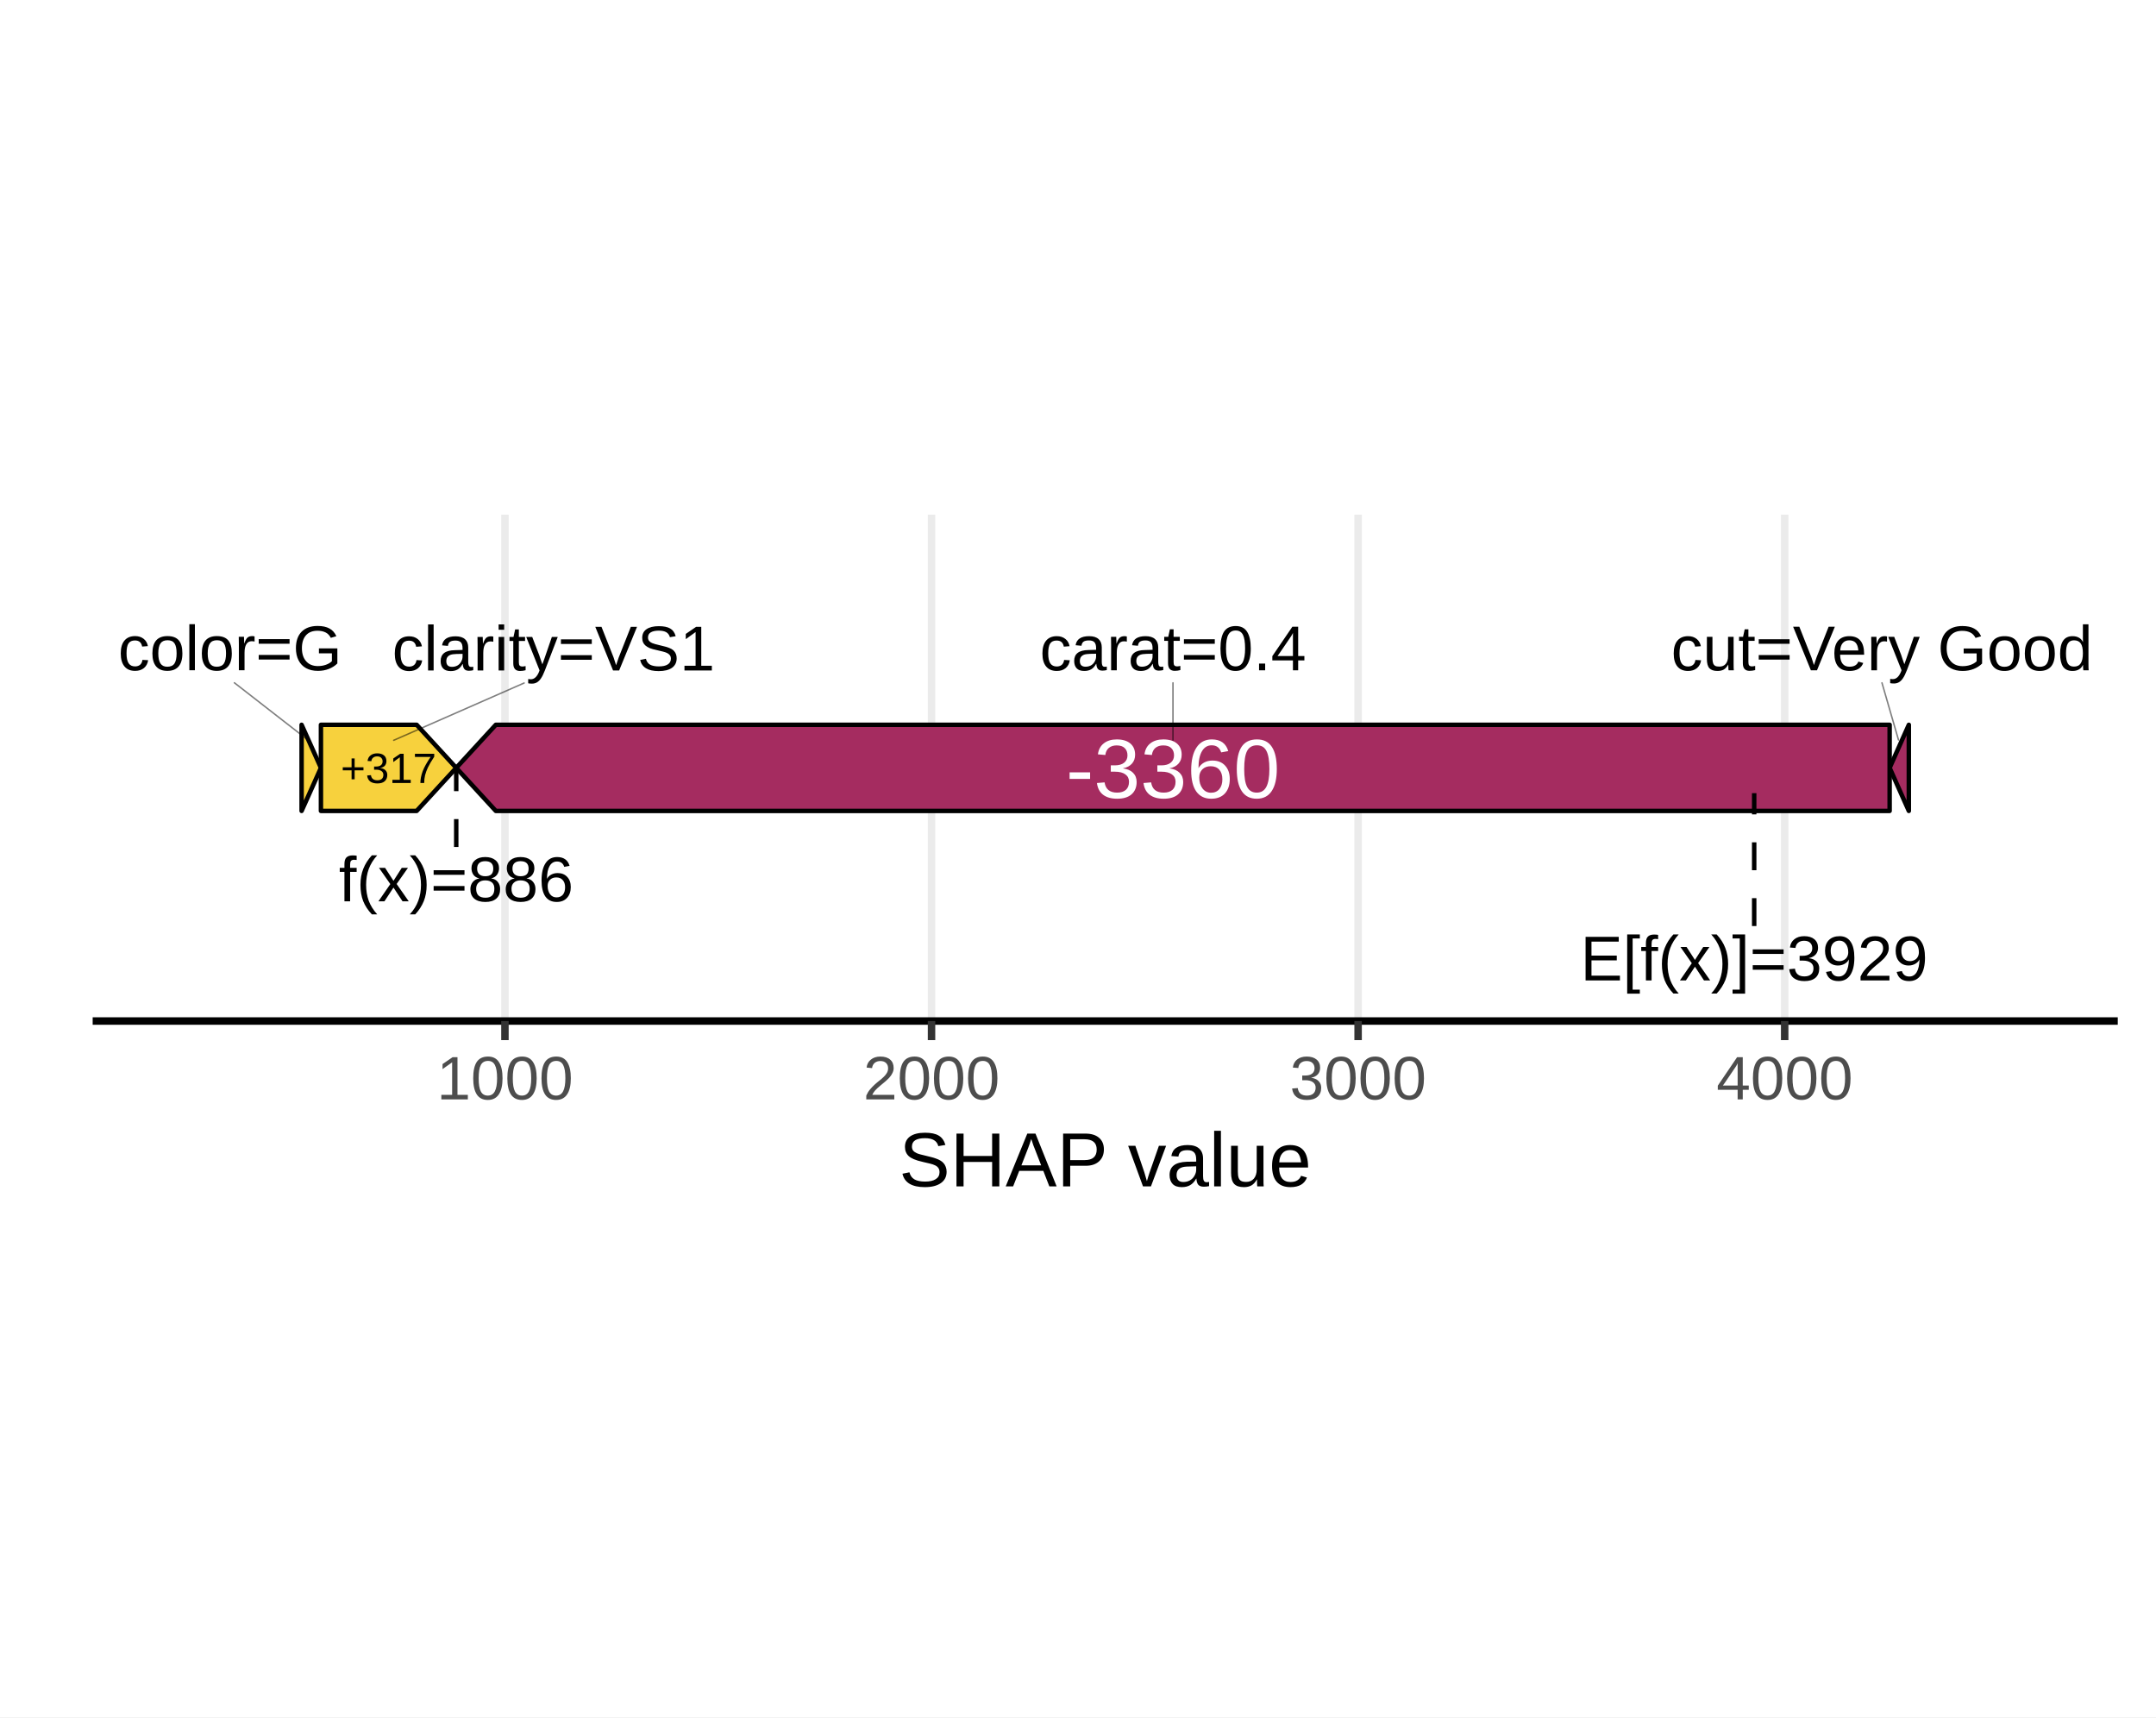
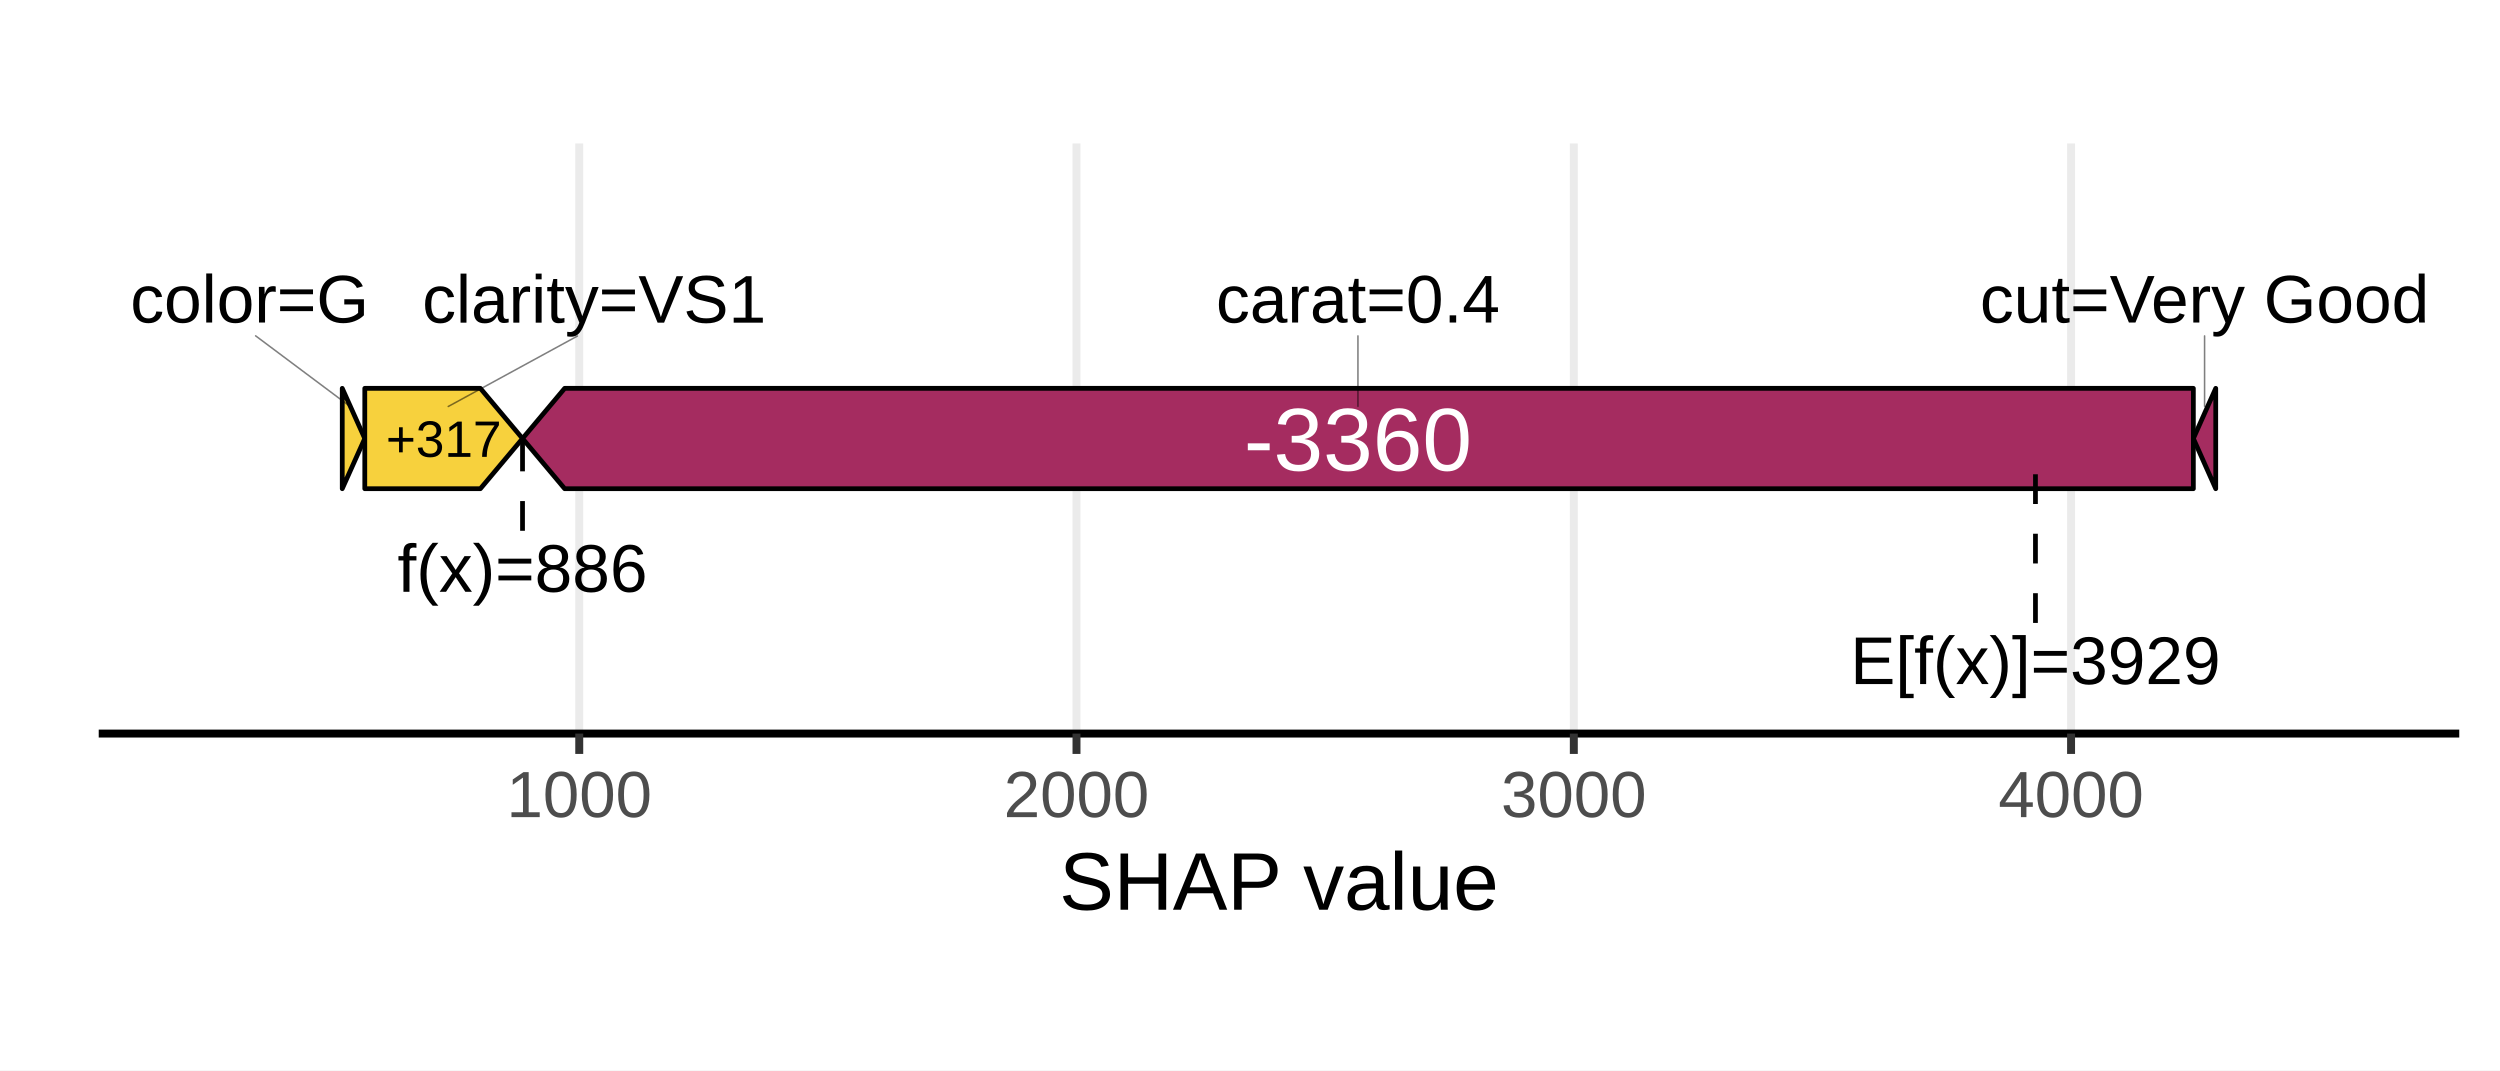
- <svg xmlns="http://www.w3.org/2000/svg" class="svglite" width="308.96pt" height="246.08pt" viewBox="0 0 308.96 246.08">
+ <svg xmlns="http://www.w3.org/2000/svg" class="svglite" width="336.30pt" height="144.00pt" viewBox="0 0 336.30 144.00">
  <defs>
    <style type="text/css">
    .svglite line, .svglite polyline, .svglite polygon, .svglite path, .svglite rect, .svglite circle {
      fill: none;
      stroke: #000000;
      stroke-linecap: round;
      stroke-linejoin: round;
      stroke-miterlimit: 10.00;
    }
    .svglite text {
      white-space: pre;
    }
  </style>
  </defs>
  <rect width="100%" height="100%" style="stroke: none; fill: #FFFFFF;" />
  <defs>
-     <clipPath id="cpMC4wMHwzMDguOTZ8MC4wMHwyNDYuMDg=">
-       <rect x="0.00" y="0.00" width="308.96" height="246.08" />
+     <clipPath id="cpMC4wMHwzMzYuMzB8MC4wMHwxNDQuMDA=">
+       <rect x="0.00" y="0.00" width="336.30" height="144.00" />
    </clipPath>
  </defs>
-   <g clip-path="url(#cpMC4wMHwzMDguOTZ8MC4wMHwyNDYuMDg=)">
+   <g clip-path="url(#cpMC4wMHwzMzYuMzB8MC4wMHwxNDQuMDA=)">
</g>
  <defs>
-     <clipPath id="cpMC4wMHwzMDguOTZ8NjguMjd8MTc3Ljgw">
-       <rect x="0" y="68.27" width="308.96" height="109.53" />
+     <clipPath id="cpMC4wMHwzMzYuMzB8MTMuODJ8MTMwLjE4">
+       <rect x="0" y="13.82" width="336.30" height="116.36" />
    </clipPath>
  </defs>
-   <g clip-path="url(#cpMC4wMHwzMDguOTZ8NjguMjd8MTc3Ljgw)">
-     <rect x="0" y="68.27" width="308.96" height="109.53" style="stroke-width: 1.07; stroke: #FFFFFF; fill: #FFFFFF;" />
+   <g clip-path="url(#cpMC4wMHwzMzYuMzB8MTMuODJ8MTMwLjE4)">
+     <rect x="0" y="13.82" width="336.30" height="116.36" style="stroke-width: 1.07; stroke: #FFFFFF; fill: #FFFFFF;" />
  </g>
-   <g clip-path="url(#cpMC4wMHwzMDguOTZ8MC4wMHwyNDYuMDg=)">
-     <rect x="13.28" y="73.75" width="290.21" height="72.55" style="stroke-width: 1.07; stroke: none; fill: #FFFFFF;" />
-     <polyline points="72.36,146.31 72.36,73.75 " style="stroke-width: 1.07; stroke: #EBEBEB; stroke-linecap: butt;" />
-     <polyline points="133.49,146.31 133.49,73.75 " style="stroke-width: 1.07; stroke: #EBEBEB; stroke-linecap: butt;" />
-     <polyline points="194.62,146.31 194.62,73.75 " style="stroke-width: 1.07; stroke: #EBEBEB; stroke-linecap: butt;" />
-     <polyline points="255.75,146.31 255.75,73.75 " style="stroke-width: 1.07; stroke: #EBEBEB; stroke-linecap: butt;" />
-     <polygon points="273.54,103.86 273.54,116.20 273.54,116.20 273.54,116.20 270.79,110.03 273.54,103.86 273.54,103.86 " style="stroke-width: 0.64; fill: #A52C60;" />
-     <polygon points="270.79,103.86 270.79,116.20 71.05,116.20 71.05,116.20 65.38,110.03 71.05,103.86 71.05,103.86 " style="stroke-width: 0.64; fill: #A52C60;" />
-     <polygon points="43.22,103.86 43.22,116.20 43.22,116.20 43.22,116.20 45.99,110.03 43.22,103.86 43.22,103.86 " style="stroke-width: 0.64; fill: #F7D13D;" />
-     <polygon points="45.99,103.86 45.99,116.20 59.71,116.20 59.71,116.20 65.38,110.03 59.71,103.86 59.71,103.86 " style="stroke-width: 0.64; fill: #F7D13D;" />
-     <line x1="269.69" y1="97.85" x2="272.06" y2="106.03" style="stroke-width: 0.21; stroke: #000000; stroke-opacity: 0.50;" />
-     <line x1="168.09" y1="97.85" x2="168.09" y2="106.03" style="stroke-width: 0.21; stroke: #000000; stroke-opacity: 0.50;" />
-     <line x1="33.59" y1="97.84" x2="44.14" y2="106.05" style="stroke-width: 0.21; stroke: #000000; stroke-opacity: 0.50;" />
-     <line x1="75.11" y1="97.87" x2="56.42" y2="106.08" style="stroke-width: 0.21; stroke: #000000; stroke-opacity: 0.50;" />
-     <text x="269.68" y="96.05" text-anchor="middle" style="font-size: 9.10px; font-family: &quot;Arial&quot;;" textLength="60.40px" lengthAdjust="spacingAndGlyphs">cut=Very Good</text>
-     <text x="168.09" y="96.05" text-anchor="middle" style="font-size: 9.10px; font-family: &quot;Arial&quot;;" textLength="38.17px" lengthAdjust="spacingAndGlyphs">carat=0.4</text>
-     <text x="32.97" y="96.04" text-anchor="middle" style="font-size: 9.10px; font-family: &quot;Arial&quot;;" textLength="32.10px" lengthAdjust="spacingAndGlyphs">color=G</text>
-     <text x="79.32" y="96.07" text-anchor="middle" style="font-size: 9.10px; font-family: &quot;Arial&quot;;" textLength="46.25px" lengthAdjust="spacingAndGlyphs">clarity=VS1</text>
-     <text x="168.09" y="114.33" text-anchor="middle" style="font-size: 12.00px;fill: #FFFFFF; font-family: &quot;Arial&quot;;" textLength="30.69px" lengthAdjust="spacingAndGlyphs">-3360</text>
-     <text x="55.68" y="112.20" text-anchor="middle" style="font-size: 6.09px; font-family: &quot;Arial&quot;;" textLength="13.68px" lengthAdjust="spacingAndGlyphs">+317</text>
-     <line x1="251.38" y1="132.70" x2="251.38" y2="113.66" style="stroke-width: 0.64; stroke-dasharray: 4.00,4.00; stroke-linecap: butt;" />
-     <line x1="65.38" y1="121.37" x2="65.38" y2="110.03" style="stroke-width: 0.64; stroke-dasharray: 4.00,4.00; stroke-linecap: butt;" />
-     <text x="251.38" y="140.49" text-anchor="middle" style="font-size: 9.10px; font-family: &quot;Arial&quot;;" textLength="49.79px" lengthAdjust="spacingAndGlyphs">E[f(x)]=3929</text>
-     <text x="65.38" y="129.15" text-anchor="middle" style="font-size: 9.10px; font-family: &quot;Arial&quot;;" textLength="33.62px" lengthAdjust="spacingAndGlyphs">f(x)=886</text>
-     <polyline points="13.28,146.31 303.48,146.31 " style="stroke-width: 1.07; stroke-linecap: butt;" />
-     <polyline points="72.36,149.04 72.36,146.31 " style="stroke-width: 1.07; stroke: #333333; stroke-linecap: butt;" />
-     <polyline points="133.49,149.04 133.49,146.31 " style="stroke-width: 1.07; stroke: #333333; stroke-linecap: butt;" />
-     <polyline points="194.62,149.04 194.62,146.31 " style="stroke-width: 1.07; stroke: #333333; stroke-linecap: butt;" />
-     <polyline points="255.75,149.04 255.75,146.31 " style="stroke-width: 1.07; stroke: #333333; stroke-linecap: butt;" />
-     <text x="72.36" y="157.54" text-anchor="middle" style="font-size: 8.80px;fill: #4D4D4D; font-family: &quot;Arial&quot;;" textLength="19.58px" lengthAdjust="spacingAndGlyphs">1000</text>
-     <text x="133.49" y="157.54" text-anchor="middle" style="font-size: 8.80px;fill: #4D4D4D; font-family: &quot;Arial&quot;;" textLength="19.58px" lengthAdjust="spacingAndGlyphs">2000</text>
-     <text x="194.62" y="157.54" text-anchor="middle" style="font-size: 8.80px;fill: #4D4D4D; font-family: &quot;Arial&quot;;" textLength="19.58px" lengthAdjust="spacingAndGlyphs">3000</text>
-     <text x="255.75" y="157.54" text-anchor="middle" style="font-size: 8.80px;fill: #4D4D4D; font-family: &quot;Arial&quot;;" textLength="19.58px" lengthAdjust="spacingAndGlyphs">4000</text>
-     <text x="158.38" y="170.00" text-anchor="middle" style="font-size: 11.00px; font-family: &quot;Arial&quot;;" textLength="59.11px" lengthAdjust="spacingAndGlyphs">SHAP value</text>
+   <g clip-path="url(#cpMC4wMHwzMzYuMzB8MC4wMHwxNDQuMDA=)">
+     <rect x="13.28" y="19.30" width="317.55" height="79.39" style="stroke-width: 1.07; stroke: none; fill: #FFFFFF;" />
+     <polyline points="77.92,98.68 77.92,19.30 " style="stroke-width: 1.07; stroke: #EBEBEB; stroke-linecap: butt;" />
+     <polyline points="144.81,98.68 144.81,19.30 " style="stroke-width: 1.07; stroke: #EBEBEB; stroke-linecap: butt;" />
+     <polyline points="211.71,98.68 211.71,19.30 " style="stroke-width: 1.07; stroke: #EBEBEB; stroke-linecap: butt;" />
+     <polyline points="278.60,98.68 278.60,19.30 " style="stroke-width: 1.07; stroke: #EBEBEB; stroke-linecap: butt;" />
+     <polygon points="298.06,52.24 298.06,65.74 298.06,65.74 298.06,65.74 295.05,58.99 298.06,52.24 298.06,52.24 " style="stroke-width: 0.64; fill: #A52C60;" />
+     <polygon points="295.05,52.24 295.05,65.74 75.96,65.74 75.96,65.74 70.29,58.99 75.96,52.24 75.96,52.24 " style="stroke-width: 0.64; fill: #A52C60;" />
+     <polygon points="46.04,52.24 46.04,65.74 46.04,65.74 46.04,65.74 49.07,58.99 46.04,52.24 46.04,52.24 " style="stroke-width: 0.64; fill: #F7D13D;" />
+     <polygon points="49.07,52.24 49.07,65.74 64.62,65.74 64.62,65.74 70.29,58.99 64.62,52.24 64.62,52.24 " style="stroke-width: 0.64; fill: #F7D13D;" />
+     <line x1="296.56" y1="45.19" x2="296.56" y2="54.65" style="stroke-width: 0.21; stroke: #000000; stroke-opacity: 0.50;" />
+     <line x1="182.67" y1="45.19" x2="182.67" y2="54.65" style="stroke-width: 0.21; stroke: #000000; stroke-opacity: 0.50;" />
+     <line x1="34.39" y1="45.18" x2="47.08" y2="54.67" style="stroke-width: 0.21; stroke: #000000; stroke-opacity: 0.50;" />
+     <line x1="77.68" y1="45.20" x2="60.30" y2="54.68" style="stroke-width: 0.21; stroke: #000000; stroke-opacity: 0.50;" />
+     <text x="296.56" y="43.39" text-anchor="middle" style="font-size: 9.10px; font-family: &quot;Arial&quot;;" textLength="60.40px" lengthAdjust="spacingAndGlyphs">cut=Very Good</text>
+     <text x="182.67" y="43.39" text-anchor="middle" style="font-size: 9.10px; font-family: &quot;Arial&quot;;" textLength="38.17px" lengthAdjust="spacingAndGlyphs">carat=0.4</text>
+     <text x="33.58" y="43.38" text-anchor="middle" style="font-size: 9.10px; font-family: &quot;Arial&quot;;" textLength="32.10px" lengthAdjust="spacingAndGlyphs">color=G</text>
+     <text x="79.93" y="43.40" text-anchor="middle" style="font-size: 9.10px; font-family: &quot;Arial&quot;;" textLength="46.25px" lengthAdjust="spacingAndGlyphs">clarity=VS1</text>
+     <text x="182.67" y="63.29" text-anchor="middle" style="font-size: 12.00px;fill: #FFFFFF; font-family: &quot;Arial&quot;;" textLength="30.69px" lengthAdjust="spacingAndGlyphs">-3360</text>
+     <text x="59.68" y="61.46" text-anchor="middle" style="font-size: 6.90px; font-family: &quot;Arial&quot;;" textLength="15.52px" lengthAdjust="spacingAndGlyphs">+317</text>
+     <line x1="273.81" y1="83.80" x2="273.81" y2="62.96" style="stroke-width: 0.64; stroke-dasharray: 4.00,4.00; stroke-linecap: butt;" />
+     <line x1="70.29" y1="71.40" x2="70.29" y2="58.99" style="stroke-width: 0.64; stroke-dasharray: 4.00,4.00; stroke-linecap: butt;" />
+     <text x="273.81" y="92.02" text-anchor="middle" style="font-size: 9.10px; font-family: &quot;Arial&quot;;" textLength="49.79px" lengthAdjust="spacingAndGlyphs">E[f(x)]=3929</text>
+     <text x="70.29" y="79.61" text-anchor="middle" style="font-size: 9.10px; font-family: &quot;Arial&quot;;" textLength="33.62px" lengthAdjust="spacingAndGlyphs">f(x)=886</text>
+     <polyline points="13.28,98.68 330.82,98.68 " style="stroke-width: 1.07; stroke-linecap: butt;" />
+     <polyline points="77.92,101.42 77.92,98.68 " style="stroke-width: 1.07; stroke: #333333; stroke-linecap: butt;" />
+     <polyline points="144.81,101.42 144.81,98.68 " style="stroke-width: 1.07; stroke: #333333; stroke-linecap: butt;" />
+     <polyline points="211.71,101.42 211.71,98.68 " style="stroke-width: 1.07; stroke: #333333; stroke-linecap: butt;" />
+     <polyline points="278.60,101.42 278.60,98.68 " style="stroke-width: 1.07; stroke: #333333; stroke-linecap: butt;" />
+     <text x="77.92" y="109.92" text-anchor="middle" style="font-size: 8.80px;fill: #4D4D4D; font-family: &quot;Arial&quot;;" textLength="19.58px" lengthAdjust="spacingAndGlyphs">1000</text>
+     <text x="144.81" y="109.92" text-anchor="middle" style="font-size: 8.80px;fill: #4D4D4D; font-family: &quot;Arial&quot;;" textLength="19.58px" lengthAdjust="spacingAndGlyphs">2000</text>
+     <text x="211.71" y="109.92" text-anchor="middle" style="font-size: 8.80px;fill: #4D4D4D; font-family: &quot;Arial&quot;;" textLength="19.58px" lengthAdjust="spacingAndGlyphs">3000</text>
+     <text x="278.60" y="109.92" text-anchor="middle" style="font-size: 8.80px;fill: #4D4D4D; font-family: &quot;Arial&quot;;" textLength="19.58px" lengthAdjust="spacingAndGlyphs">4000</text>
+     <text x="172.05" y="122.38" text-anchor="middle" style="font-size: 11.00px; font-family: &quot;Arial&quot;;" textLength="59.11px" lengthAdjust="spacingAndGlyphs">SHAP value</text>
  </g>
</svg>
